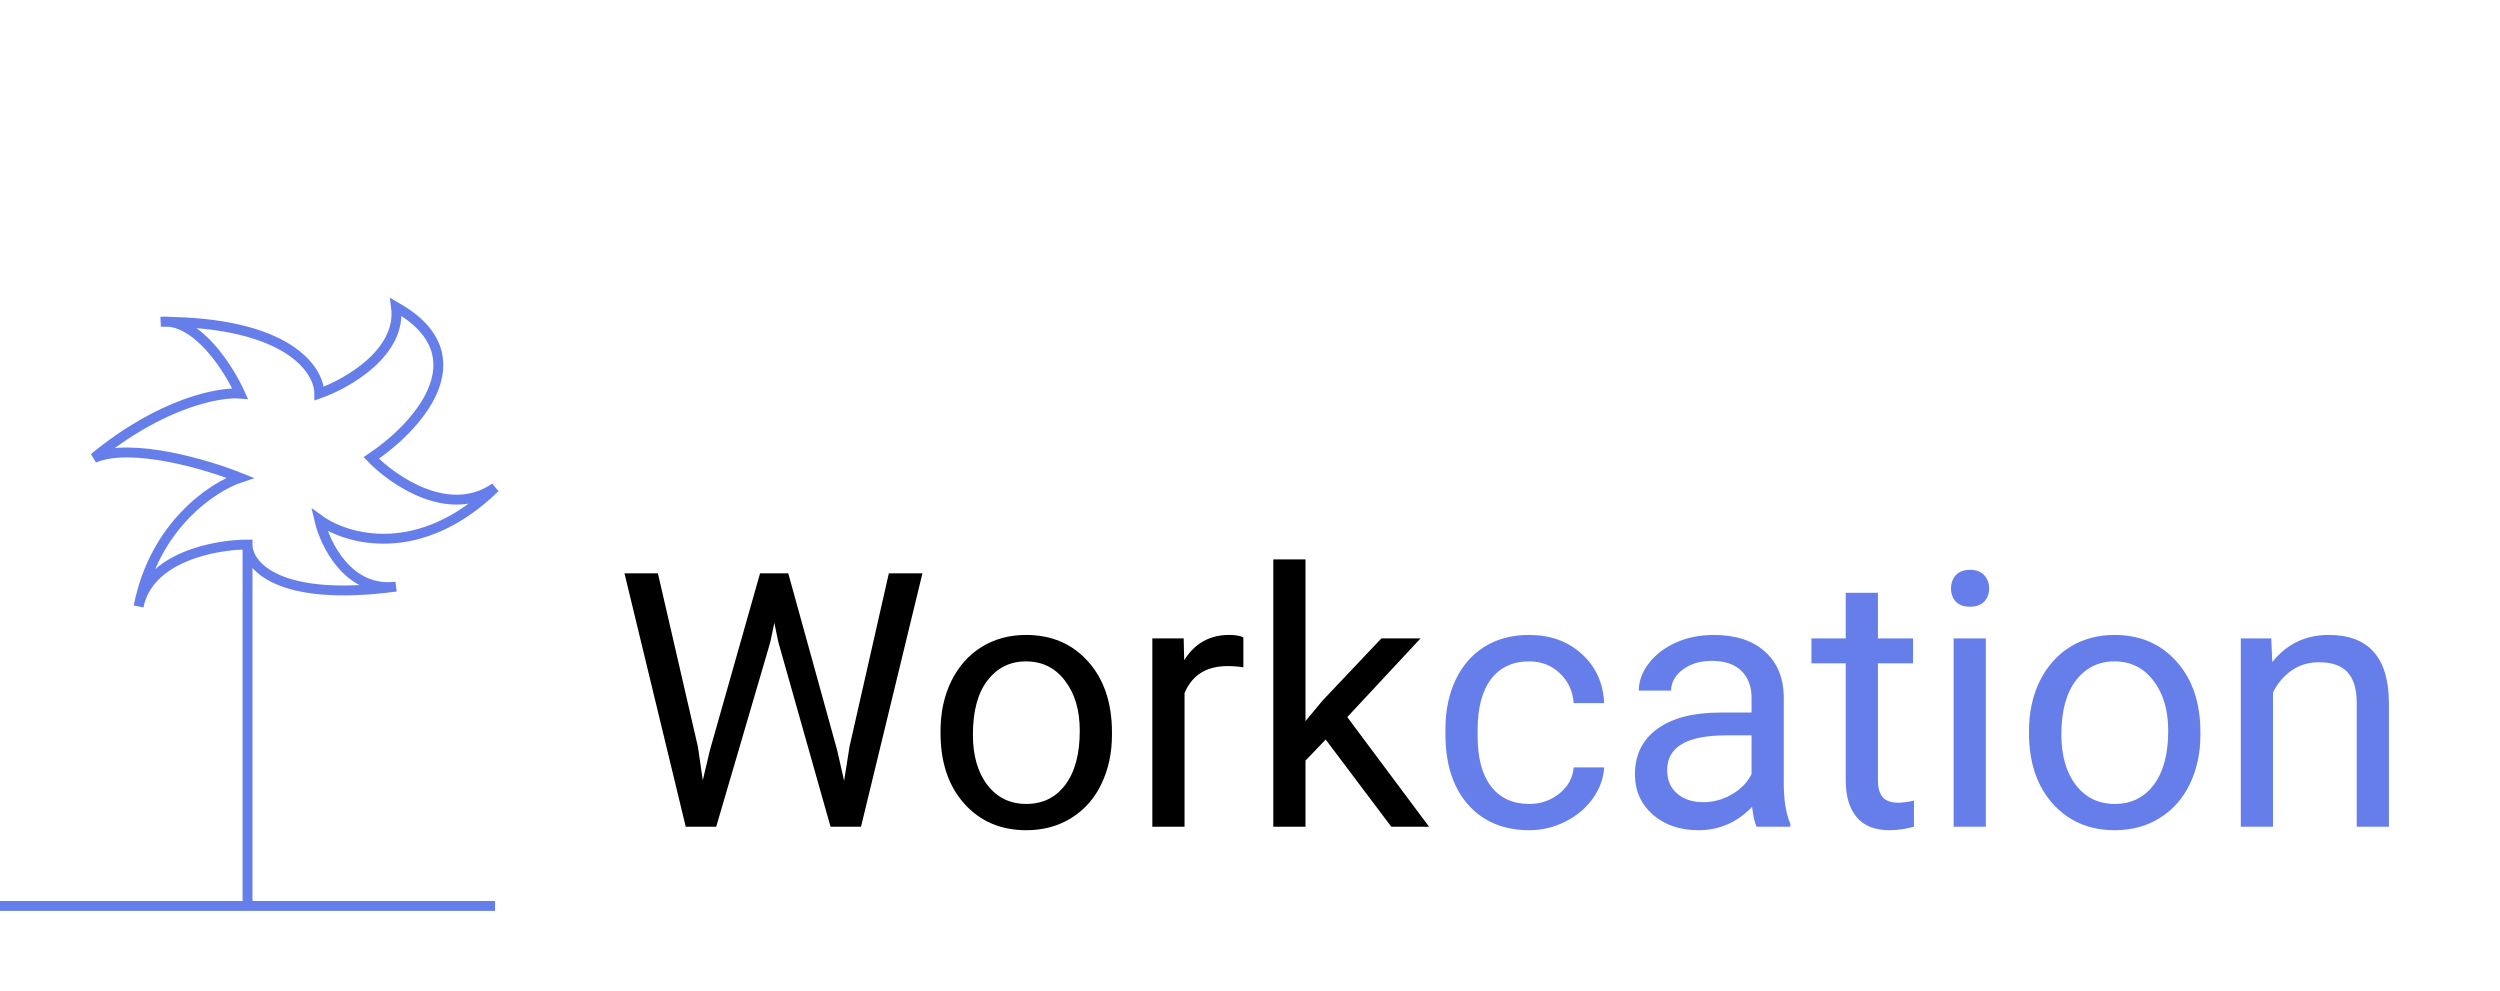
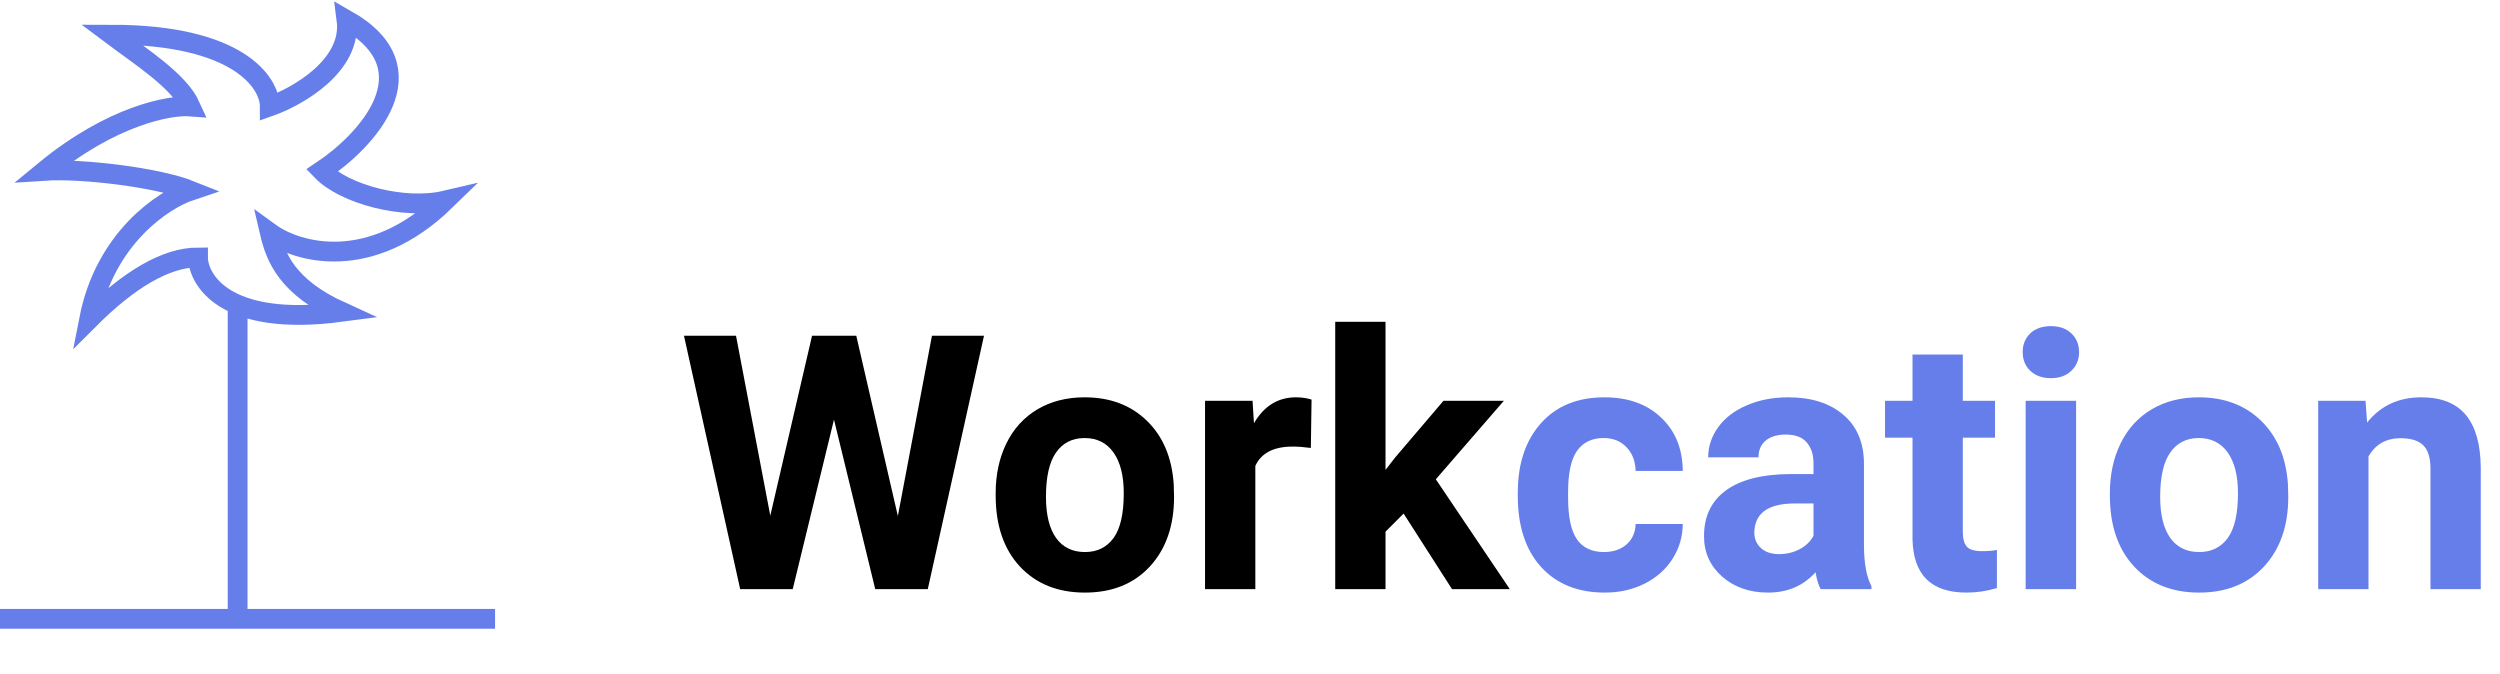
- <svg xmlns="http://www.w3.org/2000/svg" width="505" height="200" viewBox="0 0 505 200" fill="none">
-   <line y1="183" x2="100" y2="183" stroke="#667EEA" stroke-width="2" />
-   <path d="M50 183.5V110M50 110C43.5 110 30 112.5 28 122.5C31.2 106.1 43 98.333 48.5 96.5C41.833 93.833 26.6 89.3 19 92.5C32.6 81.3 44.333 79.167 48.5 79.5C46.167 74.333 39.7 64.2 32.5 65C58.1 65 64.5 74.667 64.5 79.5C70.167 77.5 81.2 71.2 80 62C97.6 72 84 86.5 75 92.5C79.5 97.167 90.8 104.9 100 98.5C84.8 113.3 70 109 64.5 105C65.667 110 70.4 119.7 80 118.5C56 121.7 50 114.167 50 110Z" stroke="#667EEA" stroke-width="2" />
-   <path d="M140.98 150.863L141.965 157.613L143.406 151.531L153.531 115.812H159.227L169.105 151.531L170.512 157.719L171.602 150.828L179.547 115.812H186.332L173.922 167H167.77L157.223 129.699L156.414 125.797L155.605 129.699L144.672 167H138.52L126.145 115.812H132.895L140.98 150.863ZM189.988 147.629C189.988 143.902 190.715 140.551 192.168 137.574C193.645 134.598 195.684 132.301 198.285 130.684C200.91 129.066 203.898 128.258 207.25 128.258C212.43 128.258 216.613 130.051 219.801 133.637C223.012 137.223 224.617 141.992 224.617 147.945V148.402C224.617 152.105 223.902 155.434 222.473 158.387C221.066 161.316 219.039 163.602 216.391 165.242C213.766 166.883 210.742 167.703 207.32 167.703C202.164 167.703 197.98 165.91 194.77 162.324C191.582 158.738 189.988 153.992 189.988 148.086V147.629ZM196.527 148.402C196.527 152.621 197.5 156.008 199.445 158.562C201.414 161.117 204.039 162.395 207.32 162.395C210.625 162.395 213.25 161.105 215.195 158.527C217.141 155.926 218.113 152.293 218.113 147.629C218.113 143.457 217.117 140.082 215.125 137.504C213.156 134.902 210.531 133.602 207.25 133.602C204.039 133.602 201.449 134.879 199.48 137.434C197.512 139.988 196.527 143.645 196.527 148.402ZM251.16 134.797C250.176 134.633 249.109 134.551 247.961 134.551C243.695 134.551 240.801 136.367 239.277 140V167H232.773V128.961H239.102L239.207 133.355C241.34 129.957 244.363 128.258 248.277 128.258C249.543 128.258 250.504 128.422 251.16 128.75V134.797ZM267.789 149.387L263.711 153.641V167H257.207V113H263.711V145.66L267.191 141.477L279.039 128.961H286.949L272.148 144.852L288.672 167H281.043L267.789 149.387Z" fill="black" />
-   <path d="M308.922 162.395C311.242 162.395 313.27 161.691 315.004 160.285C316.738 158.879 317.699 157.121 317.887 155.012H324.039C323.922 157.191 323.172 159.266 321.789 161.234C320.406 163.203 318.555 164.773 316.234 165.945C313.938 167.117 311.5 167.703 308.922 167.703C303.742 167.703 299.617 165.98 296.547 162.535C293.5 159.066 291.977 154.332 291.977 148.332V147.242C291.977 143.539 292.656 140.246 294.016 137.363C295.375 134.48 297.32 132.242 299.852 130.648C302.406 129.055 305.418 128.258 308.887 128.258C313.152 128.258 316.691 129.535 319.504 132.09C322.34 134.645 323.852 137.961 324.039 142.039H317.887C317.699 139.578 316.762 137.562 315.074 135.992C313.41 134.398 311.348 133.602 308.887 133.602C305.582 133.602 303.016 134.797 301.188 137.188C299.383 139.555 298.48 142.988 298.48 147.488V148.719C298.48 153.102 299.383 156.477 301.188 158.844C302.992 161.211 305.57 162.395 308.922 162.395ZM354.836 167C354.461 166.25 354.156 164.914 353.922 162.992C350.898 166.133 347.289 167.703 343.094 167.703C339.344 167.703 336.262 166.648 333.848 164.539C331.457 162.406 330.262 159.711 330.262 156.453C330.262 152.492 331.762 149.422 334.762 147.242C337.785 145.039 342.027 143.938 347.488 143.938H353.816V140.949C353.816 138.676 353.137 136.871 351.777 135.535C350.418 134.176 348.414 133.496 345.766 133.496C343.445 133.496 341.5 134.082 339.93 135.254C338.359 136.426 337.574 137.844 337.574 139.508H331.035C331.035 137.609 331.703 135.781 333.039 134.023C334.398 132.242 336.227 130.836 338.523 129.805C340.844 128.773 343.387 128.258 346.152 128.258C350.535 128.258 353.969 129.359 356.453 131.562C358.938 133.742 360.227 136.754 360.32 140.598V158.105C360.32 161.598 360.766 164.375 361.656 166.438V167H354.836ZM344.043 162.043C346.082 162.043 348.016 161.516 349.844 160.461C351.672 159.406 352.996 158.035 353.816 156.348V148.543H348.719C340.75 148.543 336.766 150.875 336.766 155.539C336.766 157.578 337.445 159.172 338.805 160.32C340.164 161.469 341.91 162.043 344.043 162.043ZM379.34 119.75V128.961H386.441V133.988H379.34V157.578C379.34 159.102 379.656 160.25 380.289 161.023C380.922 161.773 382 162.148 383.523 162.148C384.273 162.148 385.305 162.008 386.617 161.727V167C384.906 167.469 383.242 167.703 381.625 167.703C378.719 167.703 376.527 166.824 375.051 165.066C373.574 163.309 372.836 160.812 372.836 157.578V133.988H365.91V128.961H372.836V119.75H379.34ZM401.137 167H394.633V128.961H401.137V167ZM394.105 118.871C394.105 117.816 394.422 116.926 395.055 116.199C395.711 115.473 396.672 115.109 397.938 115.109C399.203 115.109 400.164 115.473 400.82 116.199C401.477 116.926 401.805 117.816 401.805 118.871C401.805 119.926 401.477 120.805 400.82 121.508C400.164 122.211 399.203 122.562 397.938 122.562C396.672 122.562 395.711 122.211 395.055 121.508C394.422 120.805 394.105 119.926 394.105 118.871ZM409.855 147.629C409.855 143.902 410.582 140.551 412.035 137.574C413.512 134.598 415.551 132.301 418.152 130.684C420.777 129.066 423.766 128.258 427.117 128.258C432.297 128.258 436.48 130.051 439.668 133.637C442.879 137.223 444.484 141.992 444.484 147.945V148.402C444.484 152.105 443.77 155.434 442.34 158.387C440.934 161.316 438.906 163.602 436.258 165.242C433.633 166.883 430.609 167.703 427.188 167.703C422.031 167.703 417.848 165.91 414.637 162.324C411.449 158.738 409.855 153.992 409.855 148.086V147.629ZM416.395 148.402C416.395 152.621 417.367 156.008 419.312 158.562C421.281 161.117 423.906 162.395 427.188 162.395C430.492 162.395 433.117 161.105 435.062 158.527C437.008 155.926 437.98 152.293 437.98 147.629C437.98 143.457 436.984 140.082 434.992 137.504C433.023 134.902 430.398 133.602 427.117 133.602C423.906 133.602 421.316 134.879 419.348 137.434C417.379 139.988 416.395 143.645 416.395 148.402ZM458.793 128.961L459.004 133.742C461.91 130.086 465.707 128.258 470.395 128.258C478.434 128.258 482.488 132.793 482.559 141.863V167H476.055V141.828C476.031 139.086 475.398 137.059 474.156 135.746C472.938 134.434 471.027 133.777 468.426 133.777C466.316 133.777 464.465 134.34 462.871 135.465C461.277 136.59 460.035 138.066 459.145 139.895V167H452.641V128.961H458.793Z" fill="#667EEA" />
+ <svg xmlns="http://www.w3.org/2000/svg" width="505" height="136" fill="none">
+   <path stroke="#667EEA" stroke-width="4" d="M0 125h100M48 125V62M18 64.5c8-8 15.5-12.5 22-12.5 0 4.167 5 14.2 29 11-11-5-13.333-11-14.5-16 5.5 4 20.3 8.3 35.5-6.5-8.5 2-20.5-1.333-25-6 9-6 22.6-20.5 5-30.5 1.2 9.2-9.833 15.5-15.5 17.5 0-4.833-6.4-14.5-32-14.5 6 4.5 13.667 9.333 16 14.5-4.167-.333-15.9 1.8-29.5 13 7.5-.5 22.833 1.333 29.5 4-5.5 1.833-17.3 9.6-20.5 26z" />
+   <path d="M181.367 104.234l6.891-36.421h10.512L187.414 119h-10.617l-8.332-34.242L160.133 119h-10.617L138.16 67.812h10.512l6.926 36.352 8.437-36.352h8.93l8.402 36.422zm19.758-4.605c0-3.773.727-7.137 2.18-10.09 1.453-2.953 3.539-5.238 6.257-6.855 2.743-1.618 5.918-2.426 9.528-2.426 5.133 0 9.316 1.57 12.551 4.71 3.257 3.141 5.074 7.407 5.449 12.798l.07 2.601c0 5.836-1.629 10.524-4.887 14.063-3.257 3.515-7.628 5.273-13.113 5.273-5.484 0-9.867-1.758-13.148-5.273-3.258-3.516-4.887-8.297-4.887-14.344v-.457zm10.16.738c0 3.61.68 6.375 2.039 8.297 1.36 1.898 3.305 2.848 5.836 2.848 2.461 0 4.383-.938 5.766-2.813 1.383-1.898 2.074-4.922 2.074-9.07 0-3.54-.691-6.281-2.074-8.227-1.383-1.945-3.328-2.918-5.836-2.918-2.485 0-4.406.973-5.766 2.918-1.359 1.922-2.039 4.91-2.039 8.965zm53.508-9.879c-1.383-.187-2.602-.281-3.656-.281-3.844 0-6.364 1.3-7.559 3.902V119h-10.16V80.96h9.598l.281 4.536c2.039-3.492 4.863-5.238 8.473-5.238 1.125 0 2.179.152 3.164.457l-.141 9.773zm18.738 13.254l-3.656 3.656V119h-10.16V65h10.16v29.918l1.969-2.531 9.738-11.426h12.199l-13.746 15.855L304.977 119h-11.672l-9.774-15.258z" fill="#000" />
+   <path d="M323.996 111.512c1.875 0 3.399-.516 4.57-1.547 1.172-1.031 1.782-2.403 1.829-4.113h9.527c-.024 2.578-.727 4.945-2.11 7.101-1.382 2.133-3.281 3.797-5.695 4.992-2.39 1.172-5.039 1.758-7.945 1.758-5.438 0-9.727-1.723-12.867-5.168-3.141-3.469-4.711-8.25-4.711-14.344v-.668c0-5.859 1.558-10.535 4.676-14.027 3.117-3.492 7.394-5.238 12.832-5.238 4.757 0 8.566 1.36 11.425 4.078 2.883 2.695 4.348 6.293 4.395 10.793h-9.527c-.047-1.969-.657-3.563-1.829-4.781-1.171-1.242-2.718-1.864-4.64-1.864-2.367 0-4.16.868-5.379 2.602-1.195 1.71-1.793 4.5-1.793 8.367v1.055c0 3.914.598 6.726 1.793 8.437 1.195 1.711 3.012 2.567 5.449 2.567zm43.77 7.488c-.469-.914-.809-2.051-1.02-3.41-2.461 2.742-5.66 4.113-9.598 4.113-3.726 0-6.82-1.078-9.281-3.234-2.437-2.157-3.656-4.875-3.656-8.157 0-4.031 1.488-7.124 4.465-9.28 3-2.157 7.324-3.247 12.972-3.27h4.676v-2.18c0-1.758-.457-3.164-1.371-4.219-.891-1.054-2.308-1.582-4.254-1.582-1.711 0-3.058.41-4.043 1.23-.961.821-1.441 1.946-1.441 3.376h-10.16c0-2.203.679-4.243 2.039-6.118 1.359-1.875 3.281-3.34 5.765-4.394 2.485-1.078 5.274-1.617 8.368-1.617 4.687 0 8.402 1.183 11.144 3.55 2.766 2.344 4.149 5.649 4.149 9.915v16.488c.023 3.609.527 6.34 1.511 8.191V119h-10.265zm-8.403-7.066c1.5 0 2.883-.329 4.149-.985 1.265-.679 2.203-1.582 2.812-2.707v-6.539h-3.797c-5.086 0-7.793 1.758-8.121 5.274l-.035.597c0 1.266.445 2.309 1.336 3.129.891.82 2.109 1.231 3.656 1.231zm37.125-40.325v9.352h6.504v7.453h-6.504v18.984c0 1.407.27 2.414.809 3.024.539.609 1.57.914 3.094.914 1.125 0 2.121-.082 2.988-.246v7.699a20.927 20.927 0 01-6.152.914c-7.125 0-10.758-3.598-10.899-10.793V88.414h-5.555v-7.453h5.555v-9.352h10.16zM419.375 119H409.18V80.96h10.195V119zm-10.793-47.883c0-1.523.504-2.777 1.512-3.761 1.031-.985 2.426-1.477 4.183-1.477 1.735 0 3.118.492 4.149 1.477 1.031.984 1.547 2.238 1.547 3.761 0 1.547-.528 2.813-1.582 3.797-1.032.984-2.403 1.477-4.114 1.477-1.711 0-3.093-.493-4.148-1.477-1.031-.984-1.547-2.25-1.547-3.797zm17.613 28.512c0-3.773.727-7.137 2.18-10.09 1.453-2.953 3.539-5.238 6.258-6.855 2.742-1.618 5.918-2.426 9.527-2.426 5.133 0 9.317 1.57 12.551 4.71 3.258 3.141 5.074 7.407 5.449 12.798l.07 2.601c0 5.836-1.628 10.524-4.886 14.063-3.258 3.515-7.629 5.273-13.114 5.273-5.484 0-9.867-1.758-13.148-5.273-3.258-3.516-4.887-8.297-4.887-14.344v-.457zm10.16.738c0 3.61.68 6.375 2.04 8.297 1.359 1.898 3.304 2.848 5.835 2.848 2.461 0 4.383-.938 5.766-2.813 1.383-1.898 2.074-4.922 2.074-9.07 0-3.54-.691-6.281-2.074-8.227-1.383-1.945-3.328-2.918-5.836-2.918-2.484 0-4.406.973-5.765 2.918-1.36 1.922-2.04 4.91-2.04 8.965zm41.485-19.406l.316 4.395c2.719-3.399 6.364-5.098 10.934-5.098 4.031 0 7.031 1.183 9 3.55 1.969 2.368 2.976 5.907 3.023 10.618V119h-10.16V94.672c0-2.156-.469-3.715-1.406-4.676-.938-.984-2.496-1.477-4.676-1.477-2.859 0-5.004 1.22-6.433 3.657V119h-10.161V80.96h9.563z" fill="#667EEA" />
</svg>
